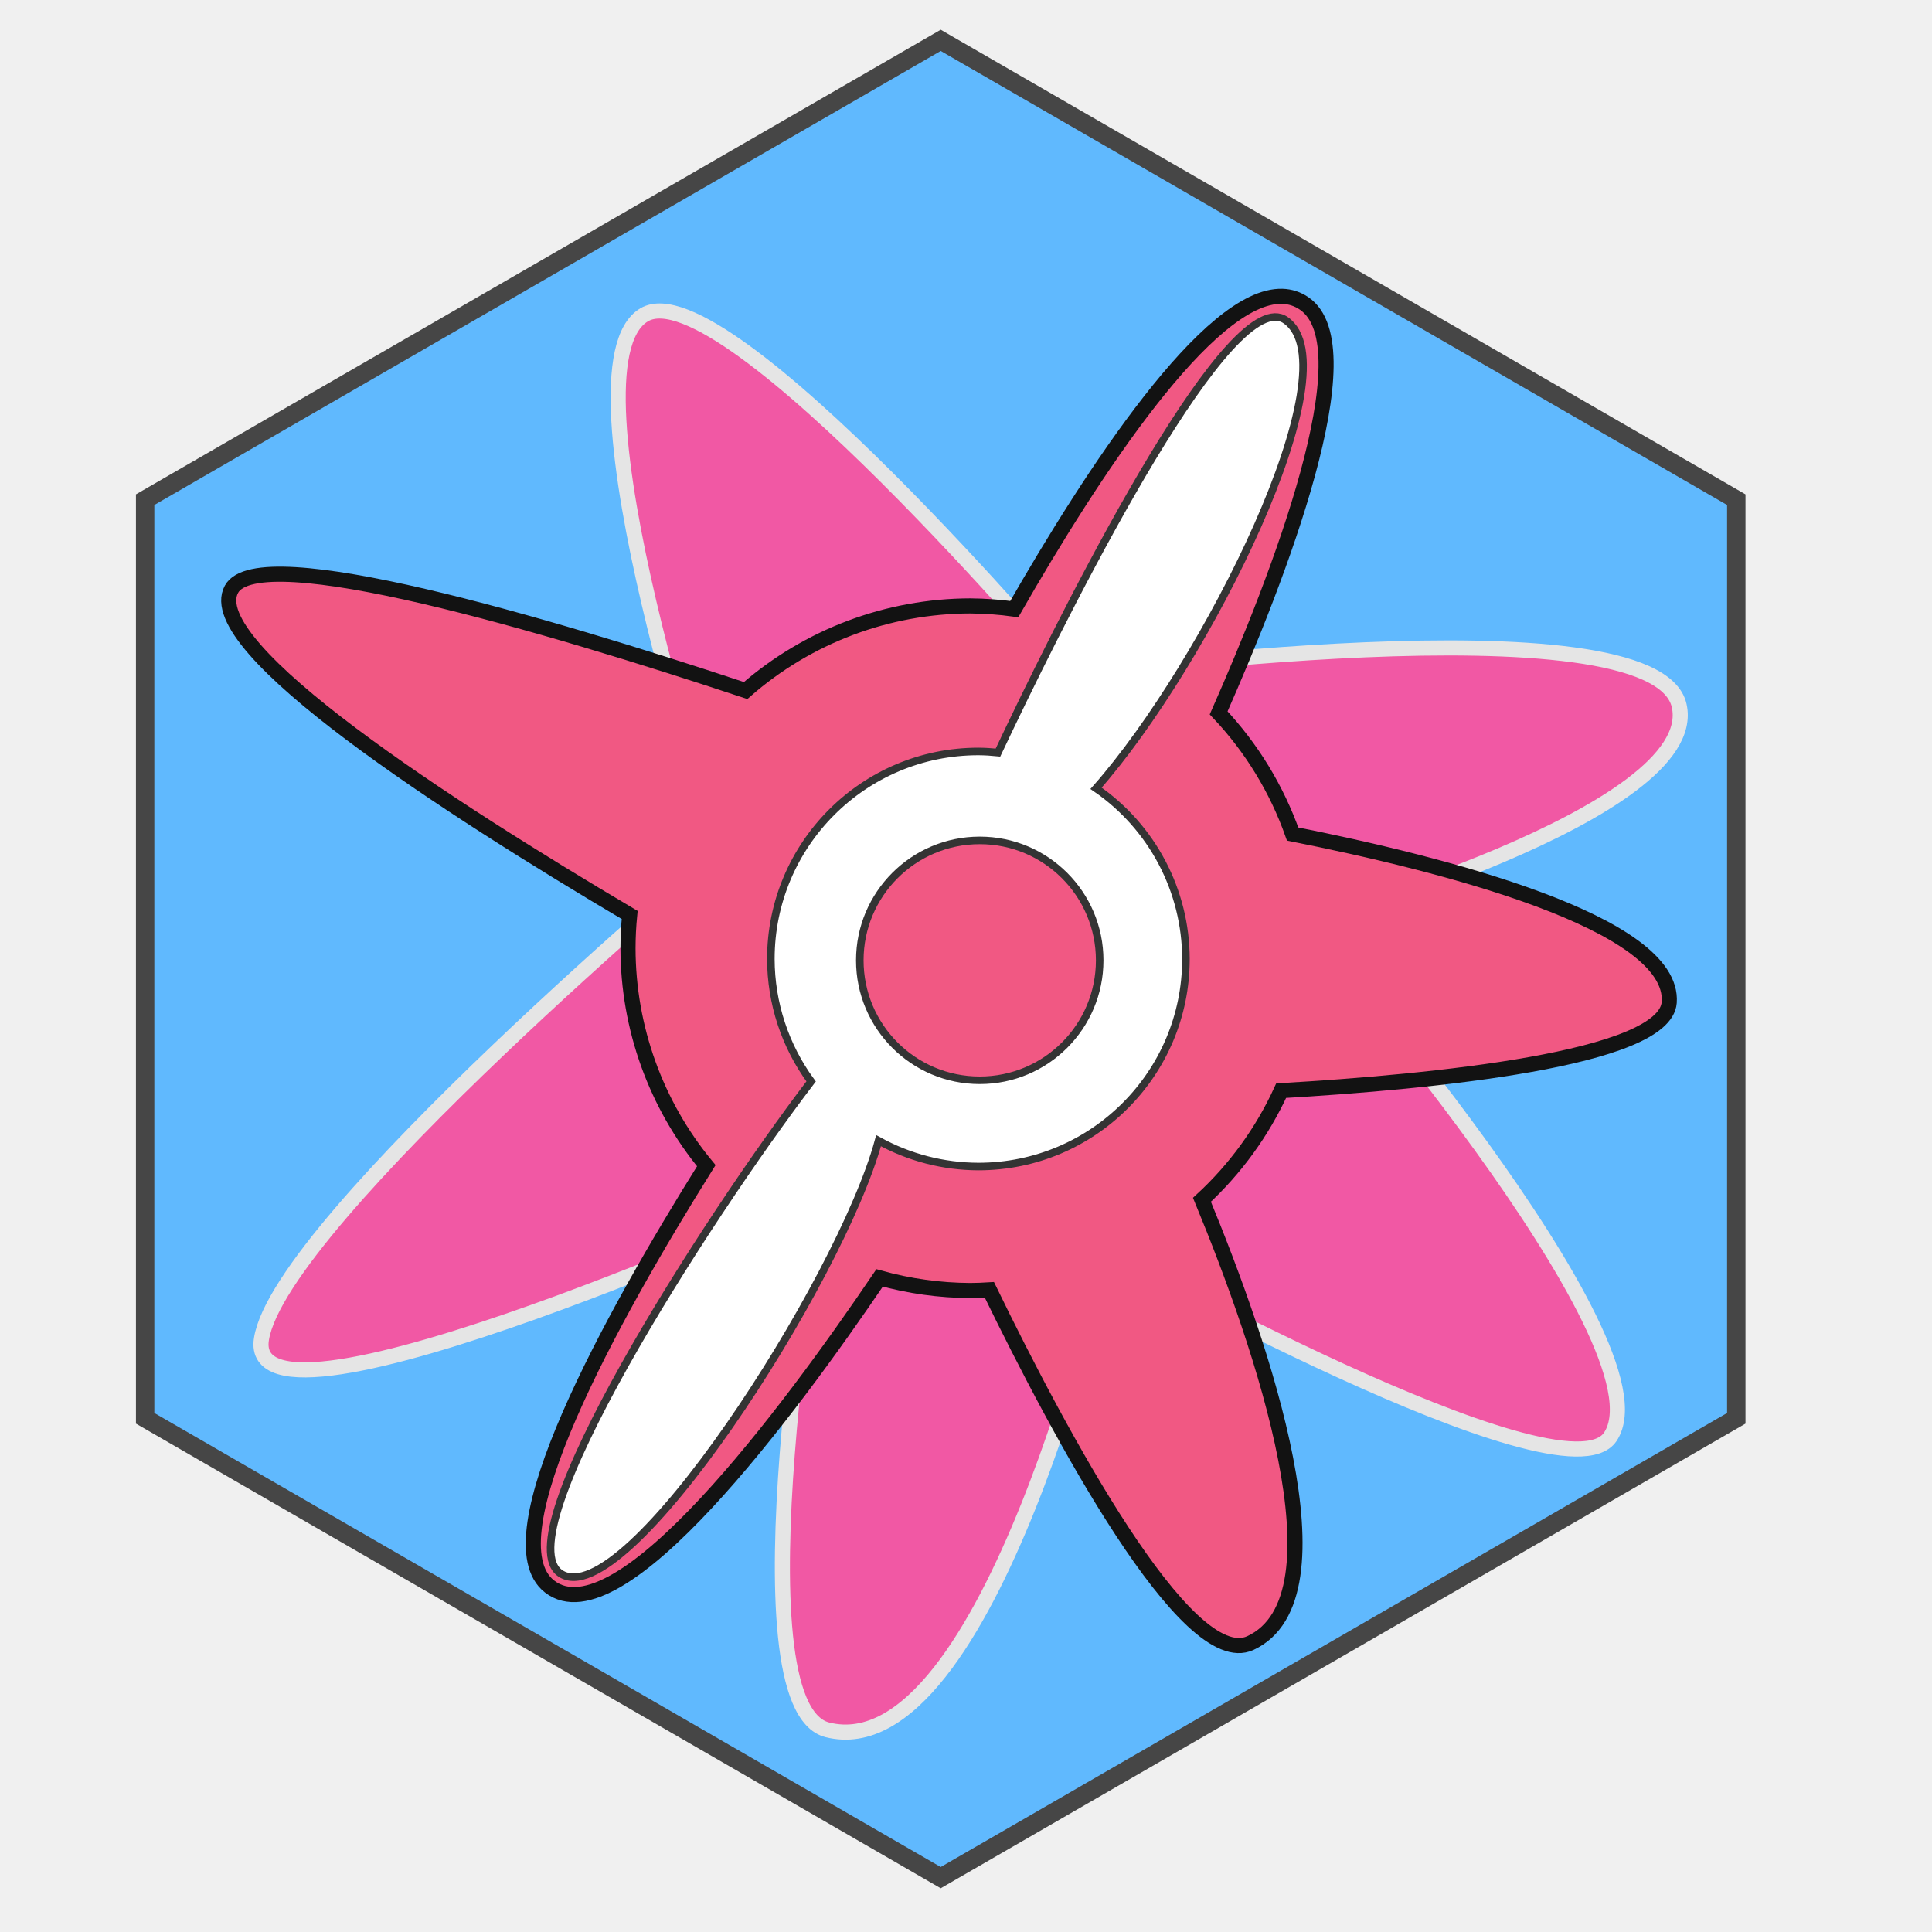
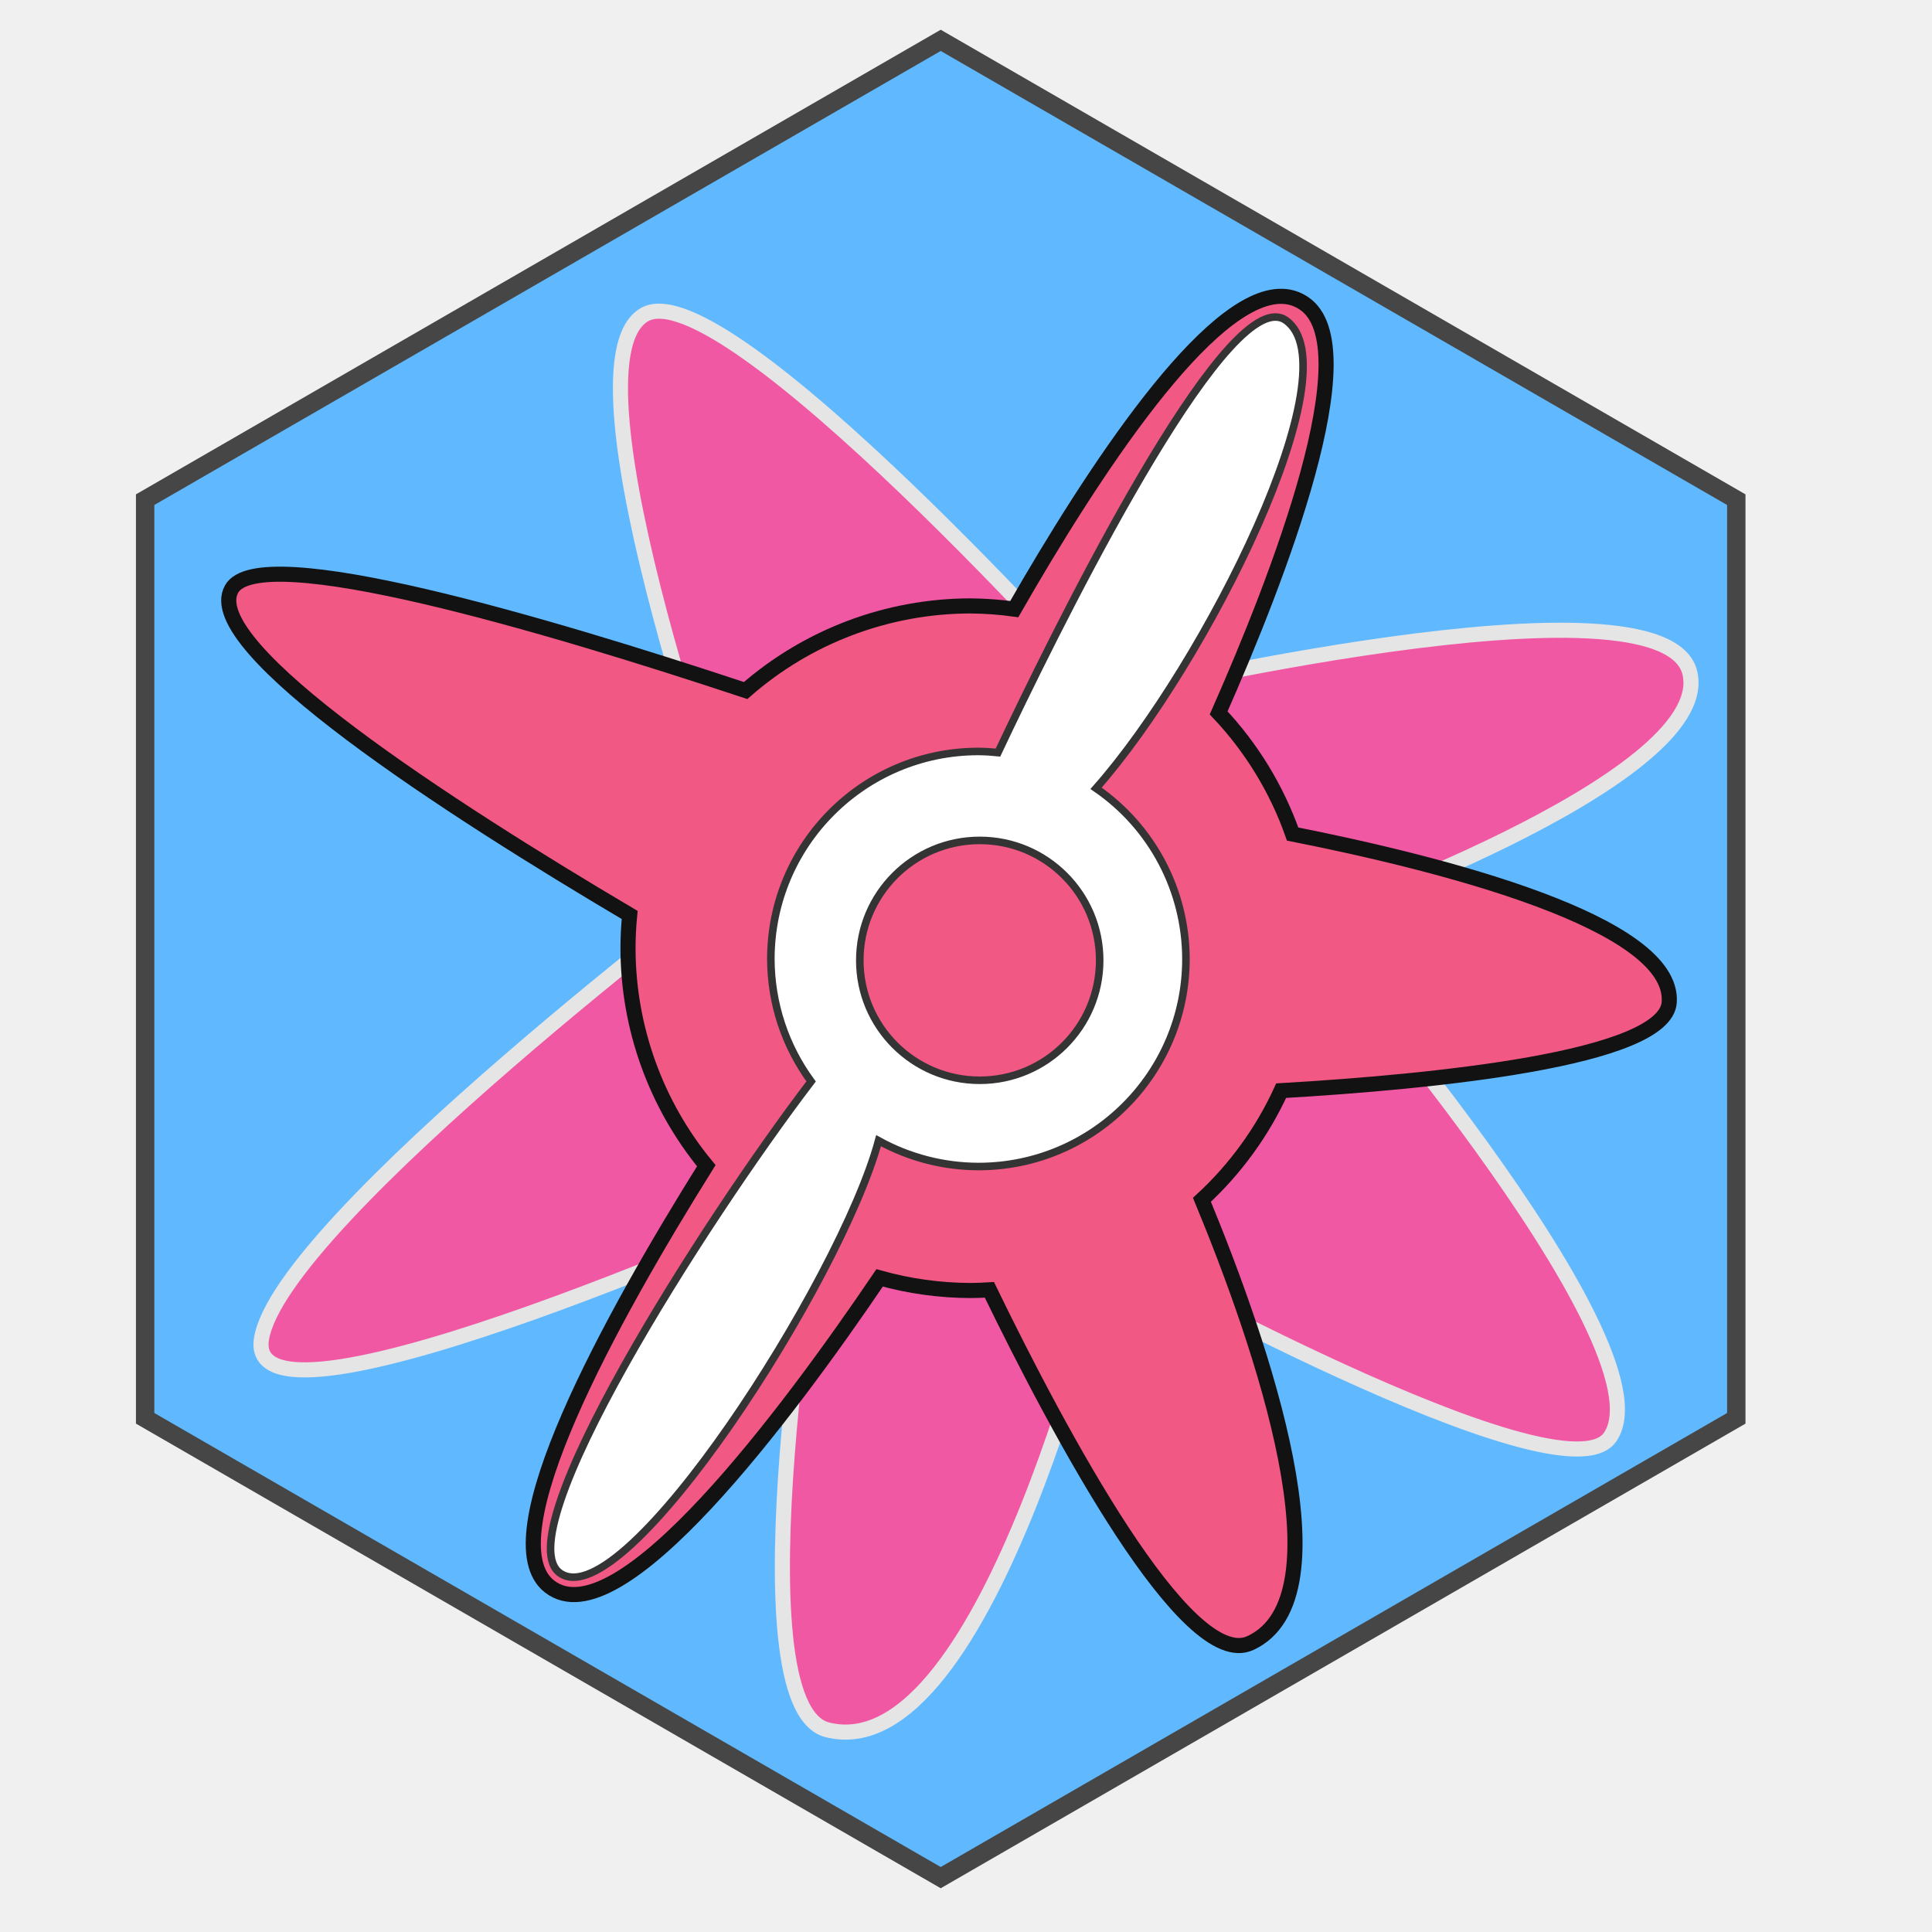
<svg xmlns="http://www.w3.org/2000/svg" width="512" height="512" viewBox="0 0 512 512" id="svg2" version="1.1">
  <defs id="defs4" />
  <g id="layer1" transform="translate(0,-540.3622)">
    <path style="opacity:0.96;fill:#5bb7ff;fill-opacity:1;stroke:#404040;stroke-width:4.876;stroke-miterlimit:4;stroke-dasharray:none;stroke-opacity:1" id="path4144" d="m 249.299,551.055 210.834,121.725 -1e-5,243.45 -210.834,121.725 -210.834,-121.725 7e-6,-243.45 z" />
-     <path style="fill:#f158a4;fill-opacity:1;fill-rule:evenodd;stroke:#e5e5e5;stroke-width:4;stroke-linecap:butt;stroke-linejoin:miter;stroke-miterlimit:4;stroke-dasharray:none;stroke-opacity:1" d="m 293.571,872.362 c 0,0 120.684,67.26 133.157,48.798 16.57,-24.526 -81.014,-135.941 -81.014,-135.941 0,0 105.714,-29.286 99.286,-57.857 -6.522,-28.985 -161.429,-7.857 -161.429,-7.857 0,0 -91.705,-108.231 -112.857,-95.714 -23.318,13.798 20,142.143 20,142.143 0,0 -116.429,97.857 -121.429,129.286 -5,31.429 147.857,-37.857 147.857,-37.857 0,0 -23.422,135.037 2.143,141.429 42.857,10.714 74.286,-126.429 74.286,-126.429 z" id="path4146" />
+     <path style="fill:#f158a4;fill-opacity:1;fill-rule:evenodd;stroke:#e5e5e5;stroke-width:4;stroke-linecap:butt;stroke-linejoin:miter;stroke-miterlimit:4;stroke-dasharray:none;stroke-opacity:1" d="m 293.571,872.362 c 0,0 120.684,67.26 133.157,48.798 16.57,-24.526 -81.014,-135.941 -81.014,-135.941 0,0 108.571,-37.857 102.143,-66.429 -6.522,-28.985 -154.286,6.429 -154.286,6.429 0,0 -101.705,-113.945 -122.857,-101.429 -23.318,13.798 25.714,147.857 25.714,147.857 0,0 -122.143,92.143 -127.143,123.571 -5,31.429 147.857,-37.857 147.857,-37.857 0,0 -23.422,135.037 2.143,141.429 42.857,10.714 74.286,-126.429 74.286,-126.429 z" id="path4146" />
    <path style="opacity:1;fill:#f15883;fill-opacity:1;stroke:#121212;stroke-width:4;stroke-miterlimit:4;stroke-dasharray:none;stroke-opacity:1" d="M 339.811 78.531 C 320.332 77.98 289.352 125.544 268.791 161.416 A 90.714 90.714 0 0 0 257.143 160.572 A 90.714 90.714 0 0 0 197.598 183 C 144.877 165.506 68.589 142.914 61.348 156.145 C 52.922 171.537 119.099 214.232 166.869 242.477 A 90.714 90.714 0 0 0 166.428 251.285 A 90.714 90.714 0 0 0 187.176 308.918 C 161.839 349.435 129.556 407.927 145.633 420.432 C 164.015 434.729 208.923 374.339 233.107 338.656 A 90.714 90.714 0 0 0 257.143 342 A 90.714 90.714 0 0 0 262.197 341.822 C 280.758 380.013 314.509 443.203 331.348 435.432 C 357.483 423.369 334.47 356.534 318.529 317.953 A 90.714 90.714 0 0 0 339.523 289.037 C 379.427 286.71 441.252 280.696 442.361 265.658 C 443.92 244.538 382.044 228.862 342.561 221.029 A 90.714 90.714 0 0 0 322.957 188.926 C 338.822 153.013 362.466 92 345.633 80.432 C 343.841 79.2 341.892 78.59 339.811 78.531 z " transform="translate(0,540.3622)" id="path4163" />
    <path style="opacity:1;fill:#ffffff;fill-opacity:1;stroke:#343434;stroke-width:2;stroke-miterlimit:4;stroke-dasharray:none;stroke-opacity:1" d="M 337.824 84.014 C 320.291 84.543 278.939 168.8 264.471 199.438 A 55 55 0 0 0 259.285 199.143 A 55 55 0 0 0 204.285 254.143 A 55 55 0 0 0 214.953 286.592 C 186.798 323.496 133.372 407.041 148.572 417 C 165.68 428.209 222.733 339.544 232.828 302.293 A 55 55 0 0 0 259.285 309.143 A 55 55 0 0 0 314.285 254.143 A 55 55 0 0 0 290.463 208.906 C 319.454 176.112 358.903 97.489 340.715 84.857 C 339.845 84.253 338.878 83.982 337.824 84.014 z M 259.643 222.715 A 31.786 31.786 0 0 1 291.428 254.5 A 31.786 31.786 0 0 1 259.643 286.285 A 31.786 31.786 0 0 1 227.857 254.5 A 31.786 31.786 0 0 1 259.643 222.715 z " transform="translate(0,540.3622)" id="path4186" />
  </g>
</svg>
